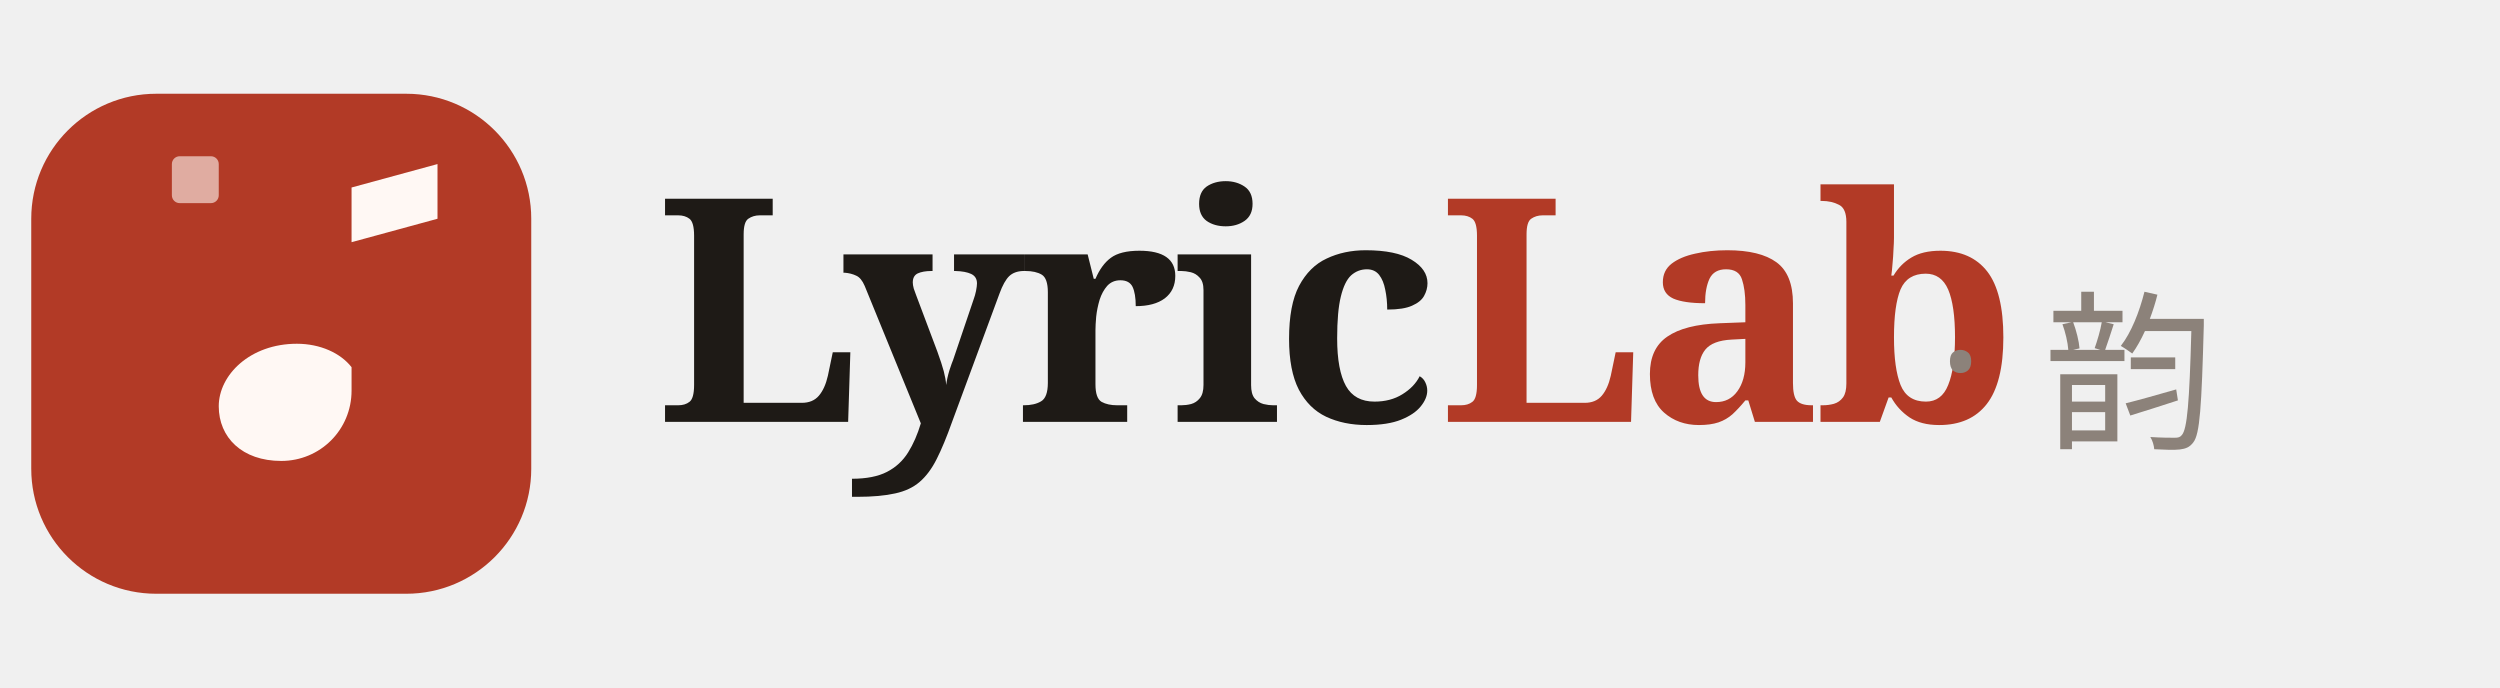
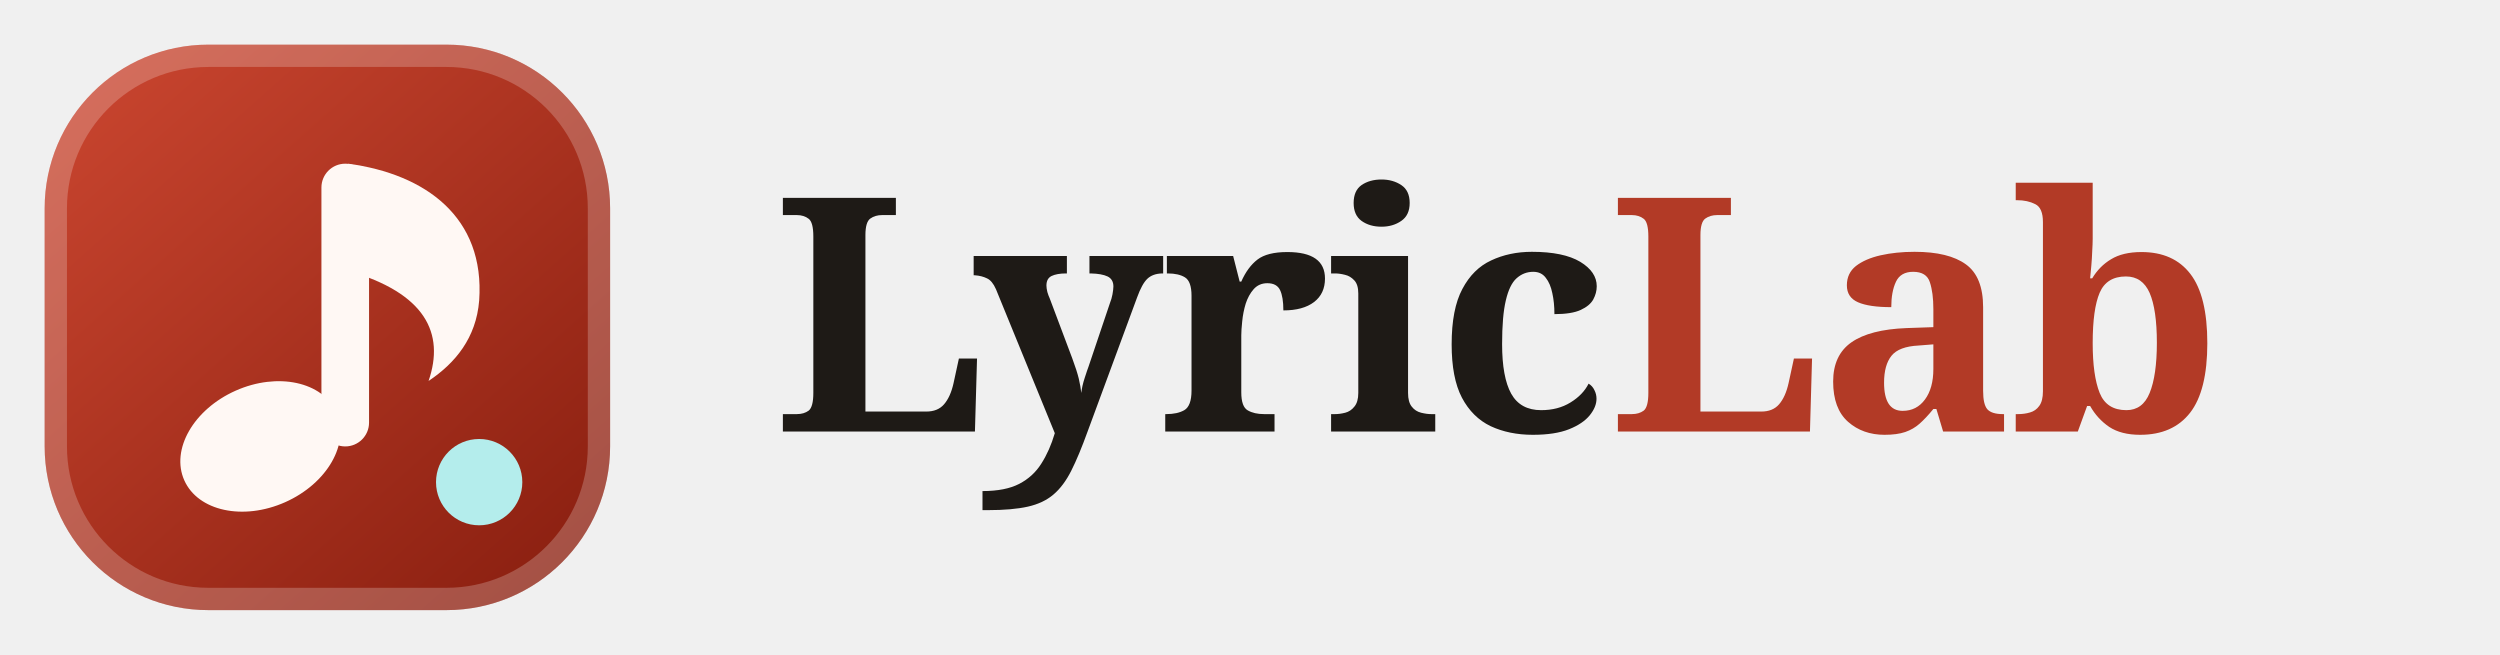
- <svg xmlns="http://www.w3.org/2000/svg" viewBox="0 0 160 44" fill="none">
-   <rect x="2" y="6" width="32" height="32" rx="8" fill="#B23A26" />
-   <path d="M14 26C14 24 16 22 19 22C20.5 22 21.8 22.6 22.5 23.5V12L28 10.5V14L22.5 15.5V25C22.5 27.5 20.5 29.5 18 29.5C15.5 29.5 14 28 14 26Z" fill="#FFF8F4" />
-   <circle cx="18" cy="26" r="2.5" fill="#FFF8F4" />
-   <rect x="11" y="10" width="3" height="3" rx="0.5" fill="#FFF8F4" opacity="0.6" />
-   <text x="42" y="27" font-family="'Noto Serif SC', 'Songti SC', serif" font-weight="700" font-size="20" fill="#1E1A16" letter-spacing="-0.5">Lyric<tspan fill="#B23A26">Lab</tspan>
+ <svg xmlns="http://www.w3.org/2000/svg" viewBox="0 0 168 44" fill="none">
+   <defs>
+     <linearGradient id="bg" x1="4" y1="2" x2="36" y2="38" gradientUnits="userSpaceOnUse">
+       <stop stop-color="#C9452F" />
+       <stop offset="1" stop-color="#8A1F10" />
+     </linearGradient>
+   </defs>
+   <g transform="translate(2 2)">
+     <rect x="1" y="1" width="38" height="38" rx="11" fill="url(#bg)" />
+     <rect x="1.75" y="1.75" width="36.5" height="36.5" rx="10.25" stroke="#fff" stroke-opacity="0.22" stroke-width="1.5" />
+     <ellipse cx="15.5" cy="28" rx="5.6" ry="4.1" transform="rotate(-24 15.5 28)" fill="#FFF8F4" />
+     <rect x="19.6" y="9" width="3.2" height="19" rx="1.6" fill="#FFF8F4" />
+     <path d="M21.4 9C26.6 9.7 30.6 12.6 30.2 18.2C30 20.7 28.6 22.4 26.8 23.6C27.9 20.4 26.6 17.7 21.4 16.2Z" fill="#FFF8F4" />
+     <circle cx="30.2" cy="30.4" r="2.9" fill="#B4EDEC" />
+   </g>
+   <text x="52" y="29" font-family="Lora, 'Noto Serif', serif" font-weight="600" font-size="22" fill="#1E1A16" letter-spacing="-0.3">Lyric<tspan fill="#B23A26"> Lab</tspan>
  </text>
-   <text x="124" y="27" font-family="'Be Vietnam Pro', sans-serif" font-weight="500" font-size="11" fill="#8C827A" letter-spacing="0.5">· 韵</text>
</svg>
